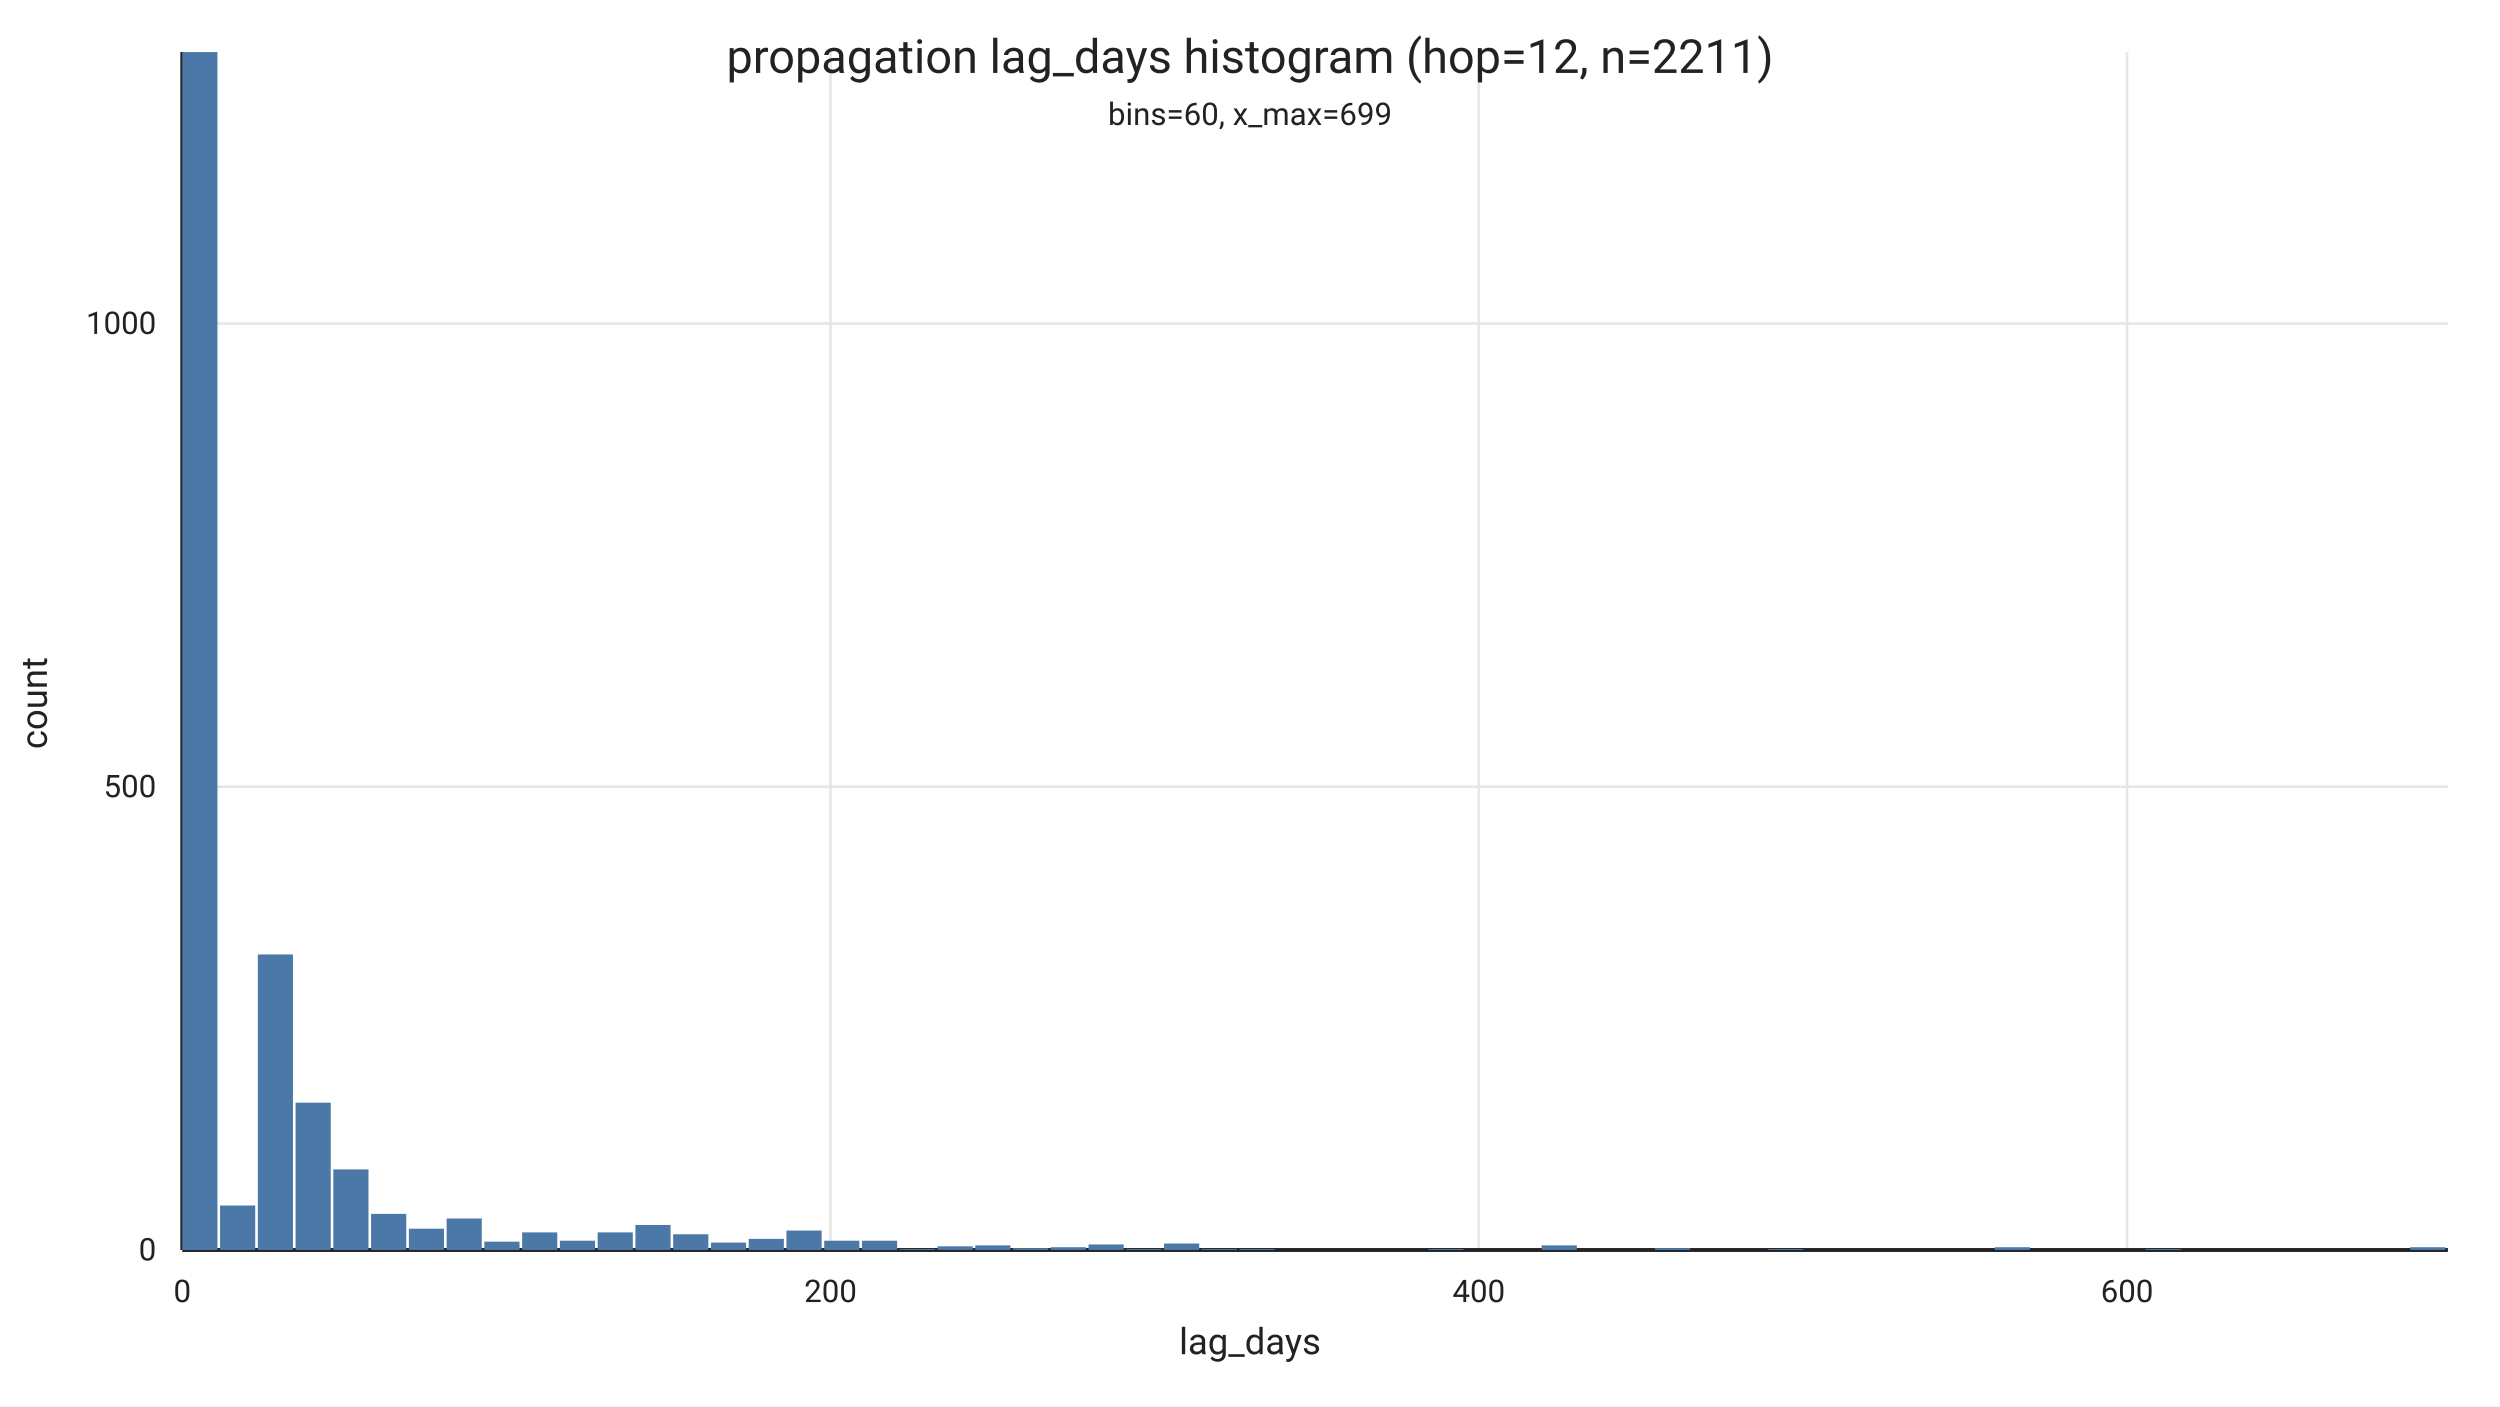
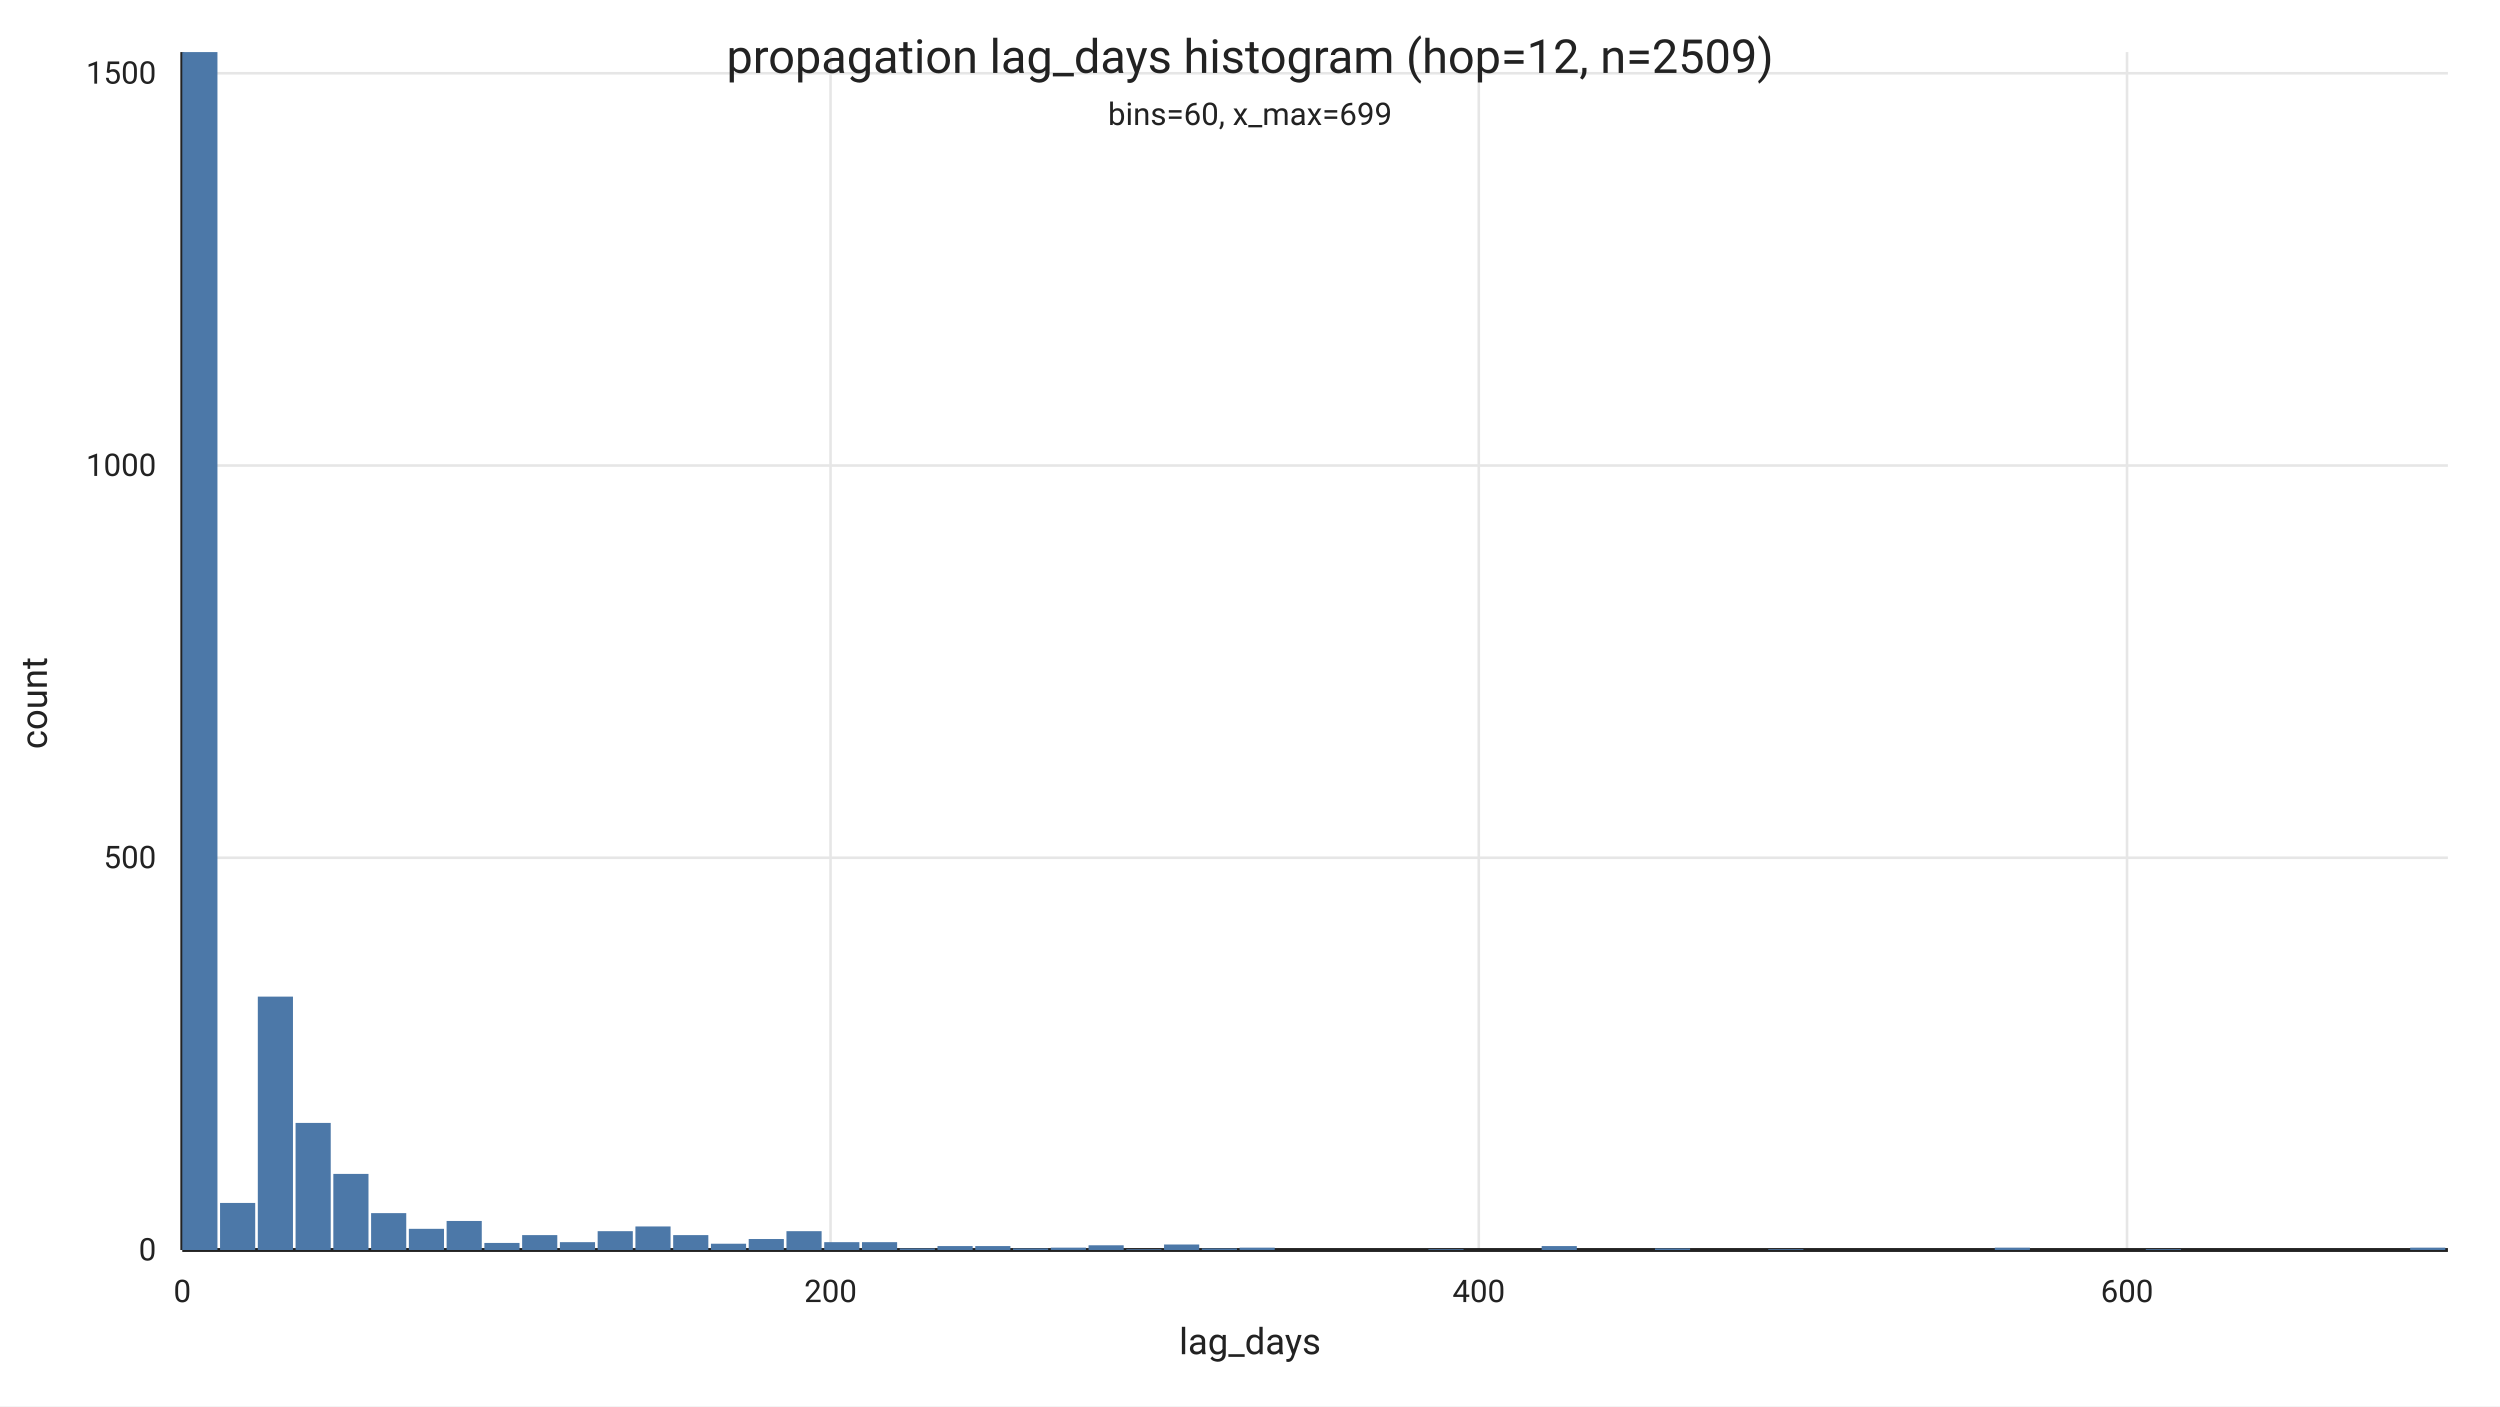
<svg xmlns="http://www.w3.org/2000/svg" width="960" height="540" viewBox="0 0 960 540">
  <rect x="0" y="0" width="960" height="540" fill="white" />
  <line x1="70.00" y1="480.00" x2="940.00" y2="480.00" stroke="#E6E6E6" stroke-width="1" />
  <text x="60.00" y="484.00" text-anchor="end" font-family="system-ui, -apple-system, Segoe UI, Roboto, Helvetica, Arial, sans-serif" font-size="12" fill="#222222">0</text>
-   <line x1="70.00" y1="302.12" x2="940.00" y2="302.12" stroke="#E6E6E6" stroke-width="1" />
-   <text x="60.00" y="306.12" text-anchor="end" font-family="system-ui, -apple-system, Segoe UI, Roboto, Helvetica, Arial, sans-serif" font-size="12" fill="#222222">500</text>
-   <line x1="70.00" y1="124.24" x2="940.00" y2="124.24" stroke="#E6E6E6" stroke-width="1" />
-   <text x="60.00" y="128.24" text-anchor="end" font-family="system-ui, -apple-system, Segoe UI, Roboto, Helvetica, Arial, sans-serif" font-size="12" fill="#222222">1000</text>
-   <line x1="70.00" y1="-53.64" x2="940.00" y2="-53.64" stroke="#E6E6E6" stroke-width="1" />
-   <text x="60.00" y="-49.64" text-anchor="end" font-family="system-ui, -apple-system, Segoe UI, Roboto, Helvetica, Arial, sans-serif" font-size="12" fill="#222222">1500</text>
+   <line x1="70.00" y1="329.38" x2="940.00" y2="329.38" stroke="#E6E6E6" stroke-width="1" />
+   <text x="60.00" y="333.38" text-anchor="end" font-family="system-ui, -apple-system, Segoe UI, Roboto, Helvetica, Arial, sans-serif" font-size="12" fill="#222222">500</text>
+   <line x1="70.00" y1="178.76" x2="940.00" y2="178.76" stroke="#E6E6E6" stroke-width="1" />
+   <text x="60.00" y="182.76" text-anchor="end" font-family="system-ui, -apple-system, Segoe UI, Roboto, Helvetica, Arial, sans-serif" font-size="12" fill="#222222">1000</text>
+   <line x1="70.00" y1="28.13" x2="940.00" y2="28.13" stroke="#E6E6E6" stroke-width="1" />
+   <text x="60.00" y="32.13" text-anchor="end" font-family="system-ui, -apple-system, Segoe UI, Roboto, Helvetica, Arial, sans-serif" font-size="12" fill="#222222">1500</text>
+   <line x1="70.00" y1="-122.49" x2="940.00" y2="-122.49" stroke="#E6E6E6" stroke-width="1" />
+   <text x="60.00" y="-118.49" text-anchor="end" font-family="system-ui, -apple-system, Segoe UI, Roboto, Helvetica, Arial, sans-serif" font-size="12" fill="#222222">2000</text>
  <line x1="70.00" y1="20.00" x2="70.00" y2="480.00" stroke="#E6E6E6" stroke-width="1" />
  <text x="70.00" y="500.00" text-anchor="middle" font-family="system-ui, -apple-system, Segoe UI, Roboto, Helvetica, Arial, sans-serif" font-size="12" fill="#222222">0</text>
  <line x1="318.93" y1="20.00" x2="318.93" y2="480.00" stroke="#E6E6E6" stroke-width="1" />
  <text x="318.93" y="500.00" text-anchor="middle" font-family="system-ui, -apple-system, Segoe UI, Roboto, Helvetica, Arial, sans-serif" font-size="12" fill="#222222">200</text>
  <line x1="567.85" y1="20.00" x2="567.85" y2="480.00" stroke="#E6E6E6" stroke-width="1" />
  <text x="567.85" y="500.00" text-anchor="middle" font-family="system-ui, -apple-system, Segoe UI, Roboto, Helvetica, Arial, sans-serif" font-size="12" fill="#222222">400</text>
  <line x1="816.78" y1="20.00" x2="816.78" y2="480.00" stroke="#E6E6E6" stroke-width="1" />
  <text x="816.78" y="500.00" text-anchor="middle" font-family="system-ui, -apple-system, Segoe UI, Roboto, Helvetica, Arial, sans-serif" font-size="12" fill="#222222">600</text>
  <line x1="1065.71" y1="20.00" x2="1065.71" y2="480.00" stroke="#E6E6E6" stroke-width="1" />
  <text x="1065.71" y="500.00" text-anchor="middle" font-family="system-ui, -apple-system, Segoe UI, Roboto, Helvetica, Arial, sans-serif" font-size="12" fill="#222222">800</text>
  <line x1="70.00" y1="480.00" x2="940.00" y2="480.00" stroke="#222222" stroke-width="1.5" />
  <line x1="70.00" y1="20.00" x2="70.00" y2="480.00" stroke="#222222" stroke-width="1.5" />
  <rect x="70.00" y="20.00" width="13.50" height="460.00" fill="#4C78A8" />
-   <rect x="84.50" y="462.92" width="13.50" height="17.08" fill="#4C78A8" />
-   <rect x="99.00" y="366.51" width="13.50" height="113.49" fill="#4C78A8" />
-   <rect x="113.50" y="423.43" width="13.50" height="56.57" fill="#4C78A8" />
-   <rect x="128.00" y="449.05" width="13.50" height="30.95" fill="#4C78A8" />
-   <rect x="142.50" y="466.13" width="13.50" height="13.87" fill="#4C78A8" />
-   <rect x="157.00" y="471.82" width="13.50" height="8.18" fill="#4C78A8" />
-   <rect x="171.50" y="467.90" width="13.50" height="12.10" fill="#4C78A8" />
-   <rect x="186.00" y="476.80" width="13.50" height="3.20" fill="#4C78A8" />
-   <rect x="200.50" y="473.24" width="13.50" height="6.76" fill="#4C78A8" />
-   <rect x="215.00" y="476.44" width="13.50" height="3.56" fill="#4C78A8" />
-   <rect x="229.50" y="473.24" width="13.50" height="6.76" fill="#4C78A8" />
-   <rect x="244.00" y="470.39" width="13.50" height="9.61" fill="#4C78A8" />
-   <rect x="258.50" y="473.95" width="13.50" height="6.05" fill="#4C78A8" />
-   <rect x="273.00" y="477.15" width="13.50" height="2.85" fill="#4C78A8" />
-   <rect x="287.50" y="475.73" width="13.50" height="4.27" fill="#4C78A8" />
-   <rect x="302.00" y="472.53" width="13.50" height="7.47" fill="#4C78A8" />
-   <rect x="316.50" y="476.44" width="13.50" height="3.56" fill="#4C78A8" />
-   <rect x="331.00" y="476.44" width="13.50" height="3.56" fill="#4C78A8" />
-   <rect x="345.50" y="479.64" width="13.50" height="0.36" fill="#4C78A8" />
-   <rect x="360.00" y="478.58" width="13.50" height="1.42" fill="#4C78A8" />
-   <rect x="374.50" y="478.22" width="13.50" height="1.78" fill="#4C78A8" />
-   <rect x="389.00" y="479.29" width="13.50" height="0.71" fill="#4C78A8" />
-   <rect x="403.50" y="478.93" width="13.50" height="1.07" fill="#4C78A8" />
-   <rect x="418.00" y="477.87" width="13.50" height="2.13" fill="#4C78A8" />
-   <rect x="432.50" y="479.64" width="13.50" height="0.36" fill="#4C78A8" />
-   <rect x="447.00" y="477.51" width="13.50" height="2.49" fill="#4C78A8" />
-   <rect x="461.50" y="479.64" width="13.50" height="0.36" fill="#4C78A8" />
-   <rect x="476.00" y="479.64" width="13.50" height="0.36" fill="#4C78A8" />
+   <rect x="84.50" y="461.93" width="13.50" height="18.07" fill="#4C78A8" />
+   <rect x="99.00" y="382.70" width="13.50" height="97.30" fill="#4C78A8" />
+   <rect x="113.50" y="431.20" width="13.50" height="48.80" fill="#4C78A8" />
+   <rect x="128.00" y="450.78" width="13.50" height="29.22" fill="#4C78A8" />
+   <rect x="142.50" y="465.84" width="13.50" height="14.16" fill="#4C78A8" />
+   <rect x="157.00" y="471.87" width="13.50" height="8.13" fill="#4C78A8" />
+   <rect x="171.50" y="468.85" width="13.50" height="11.15" fill="#4C78A8" />
+   <rect x="186.00" y="477.29" width="13.50" height="2.71" fill="#4C78A8" />
+   <rect x="200.50" y="474.28" width="13.50" height="5.72" fill="#4C78A8" />
+   <rect x="215.00" y="476.99" width="13.50" height="3.01" fill="#4C78A8" />
+   <rect x="229.50" y="472.77" width="13.50" height="7.23" fill="#4C78A8" />
+   <rect x="244.00" y="470.96" width="13.50" height="9.04" fill="#4C78A8" />
+   <rect x="258.50" y="474.28" width="13.50" height="5.72" fill="#4C78A8" />
+   <rect x="273.00" y="477.59" width="13.50" height="2.41" fill="#4C78A8" />
+   <rect x="287.50" y="475.78" width="13.50" height="4.22" fill="#4C78A8" />
+   <rect x="302.00" y="472.77" width="13.50" height="7.23" fill="#4C78A8" />
+   <rect x="316.50" y="476.99" width="13.50" height="3.01" fill="#4C78A8" />
+   <rect x="331.00" y="476.99" width="13.50" height="3.01" fill="#4C78A8" />
+   <rect x="345.50" y="479.40" width="13.50" height="0.60" fill="#4C78A8" />
+   <rect x="360.00" y="478.49" width="13.50" height="1.51" fill="#4C78A8" />
+   <rect x="374.50" y="478.49" width="13.50" height="1.51" fill="#4C78A8" />
+   <rect x="389.00" y="479.40" width="13.50" height="0.60" fill="#4C78A8" />
+   <rect x="403.50" y="479.10" width="13.50" height="0.90" fill="#4C78A8" />
+   <rect x="418.00" y="478.19" width="13.50" height="1.81" fill="#4C78A8" />
+   <rect x="432.50" y="479.70" width="13.50" height="0.30" fill="#4C78A8" />
+   <rect x="447.00" y="477.89" width="13.50" height="2.11" fill="#4C78A8" />
+   <rect x="461.50" y="479.40" width="13.50" height="0.60" fill="#4C78A8" />
+   <rect x="476.00" y="479.10" width="13.50" height="0.90" fill="#4C78A8" />
  <rect x="490.50" y="480.00" width="13.50" height="0.00" fill="#4C78A8" />
  <rect x="505.00" y="480.00" width="13.50" height="0.00" fill="#4C78A8" />
  <rect x="519.50" y="480.00" width="13.50" height="0.00" fill="#4C78A8" />
  <rect x="534.00" y="480.00" width="13.50" height="0.00" fill="#4C78A8" />
-   <rect x="548.50" y="479.64" width="13.50" height="0.36" fill="#4C78A8" />
+   <rect x="548.50" y="479.70" width="13.50" height="0.30" fill="#4C78A8" />
  <rect x="563.00" y="480.00" width="13.50" height="0.00" fill="#4C78A8" />
  <rect x="577.50" y="480.00" width="13.50" height="0.00" fill="#4C78A8" />
-   <rect x="592.00" y="478.22" width="13.50" height="1.78" fill="#4C78A8" />
+   <rect x="592.00" y="478.49" width="13.50" height="1.51" fill="#4C78A8" />
  <rect x="606.50" y="480.00" width="13.50" height="0.00" fill="#4C78A8" />
  <rect x="621.00" y="480.00" width="13.50" height="0.00" fill="#4C78A8" />
-   <rect x="635.50" y="479.29" width="13.50" height="0.71" fill="#4C78A8" />
+   <rect x="635.50" y="479.40" width="13.50" height="0.60" fill="#4C78A8" />
  <rect x="650.00" y="480.00" width="13.50" height="0.00" fill="#4C78A8" />
  <rect x="664.50" y="480.00" width="13.50" height="0.00" fill="#4C78A8" />
-   <rect x="679.00" y="479.64" width="13.50" height="0.36" fill="#4C78A8" />
+   <rect x="679.00" y="479.70" width="13.50" height="0.30" fill="#4C78A8" />
  <rect x="693.50" y="480.00" width="13.50" height="0.00" fill="#4C78A8" />
  <rect x="708.00" y="480.00" width="13.50" height="0.00" fill="#4C78A8" />
  <rect x="722.50" y="480.00" width="13.50" height="0.00" fill="#4C78A8" />
  <rect x="737.00" y="480.00" width="13.50" height="0.00" fill="#4C78A8" />
  <rect x="751.50" y="480.00" width="13.50" height="0.00" fill="#4C78A8" />
-   <rect x="766.00" y="478.93" width="13.50" height="1.07" fill="#4C78A8" />
+   <rect x="766.00" y="479.10" width="13.50" height="0.90" fill="#4C78A8" />
  <rect x="780.50" y="480.00" width="13.50" height="0.00" fill="#4C78A8" />
  <rect x="795.00" y="480.00" width="13.50" height="0.00" fill="#4C78A8" />
  <rect x="809.50" y="480.00" width="13.50" height="0.00" fill="#4C78A8" />
-   <rect x="824.00" y="479.64" width="13.50" height="0.36" fill="#4C78A8" />
+   <rect x="824.00" y="479.70" width="13.50" height="0.30" fill="#4C78A8" />
  <rect x="838.50" y="480.00" width="13.50" height="0.00" fill="#4C78A8" />
  <rect x="853.00" y="480.00" width="13.50" height="0.00" fill="#4C78A8" />
  <rect x="867.50" y="480.00" width="13.50" height="0.00" fill="#4C78A8" />
  <rect x="882.00" y="480.00" width="13.50" height="0.00" fill="#4C78A8" />
  <rect x="896.50" y="480.00" width="13.50" height="0.00" fill="#4C78A8" />
  <rect x="911.00" y="480.00" width="13.50" height="0.00" fill="#4C78A8" />
-   <rect x="925.50" y="478.93" width="13.50" height="1.07" fill="#4C78A8" />
-   <text x="480.00" y="28" text-anchor="middle" font-family="system-ui, -apple-system, Segoe UI, Roboto, Helvetica, Arial, sans-serif" font-size="18" fill="#222222">propagation lag_days histogram (hop=12, n=2211)</text>
+   <rect x="925.50" y="479.10" width="13.50" height="0.90" fill="#4C78A8" />
+   <text x="480.00" y="28" text-anchor="middle" font-family="system-ui, -apple-system, Segoe UI, Roboto, Helvetica, Arial, sans-serif" font-size="18" fill="#222222">propagation lag_days histogram (hop=12, n=2509)</text>
  <text x="480.00" y="48" text-anchor="middle" font-family="system-ui, -apple-system, Segoe UI, Roboto, Helvetica, Arial, sans-serif" font-size="12" fill="#222222">bins=60, x_max=699</text>
  <text x="480.00" y="520.00" text-anchor="middle" font-family="system-ui, -apple-system, Segoe UI, Roboto, Helvetica, Arial, sans-serif" font-size="14" fill="#222222">lag_days</text>
  <text x="18" y="270.00" text-anchor="middle" font-family="system-ui, -apple-system, Segoe UI, Roboto, Helvetica, Arial, sans-serif" font-size="14" fill="#222222" transform="rotate(-90 18 270.00)">count</text>
</svg>
